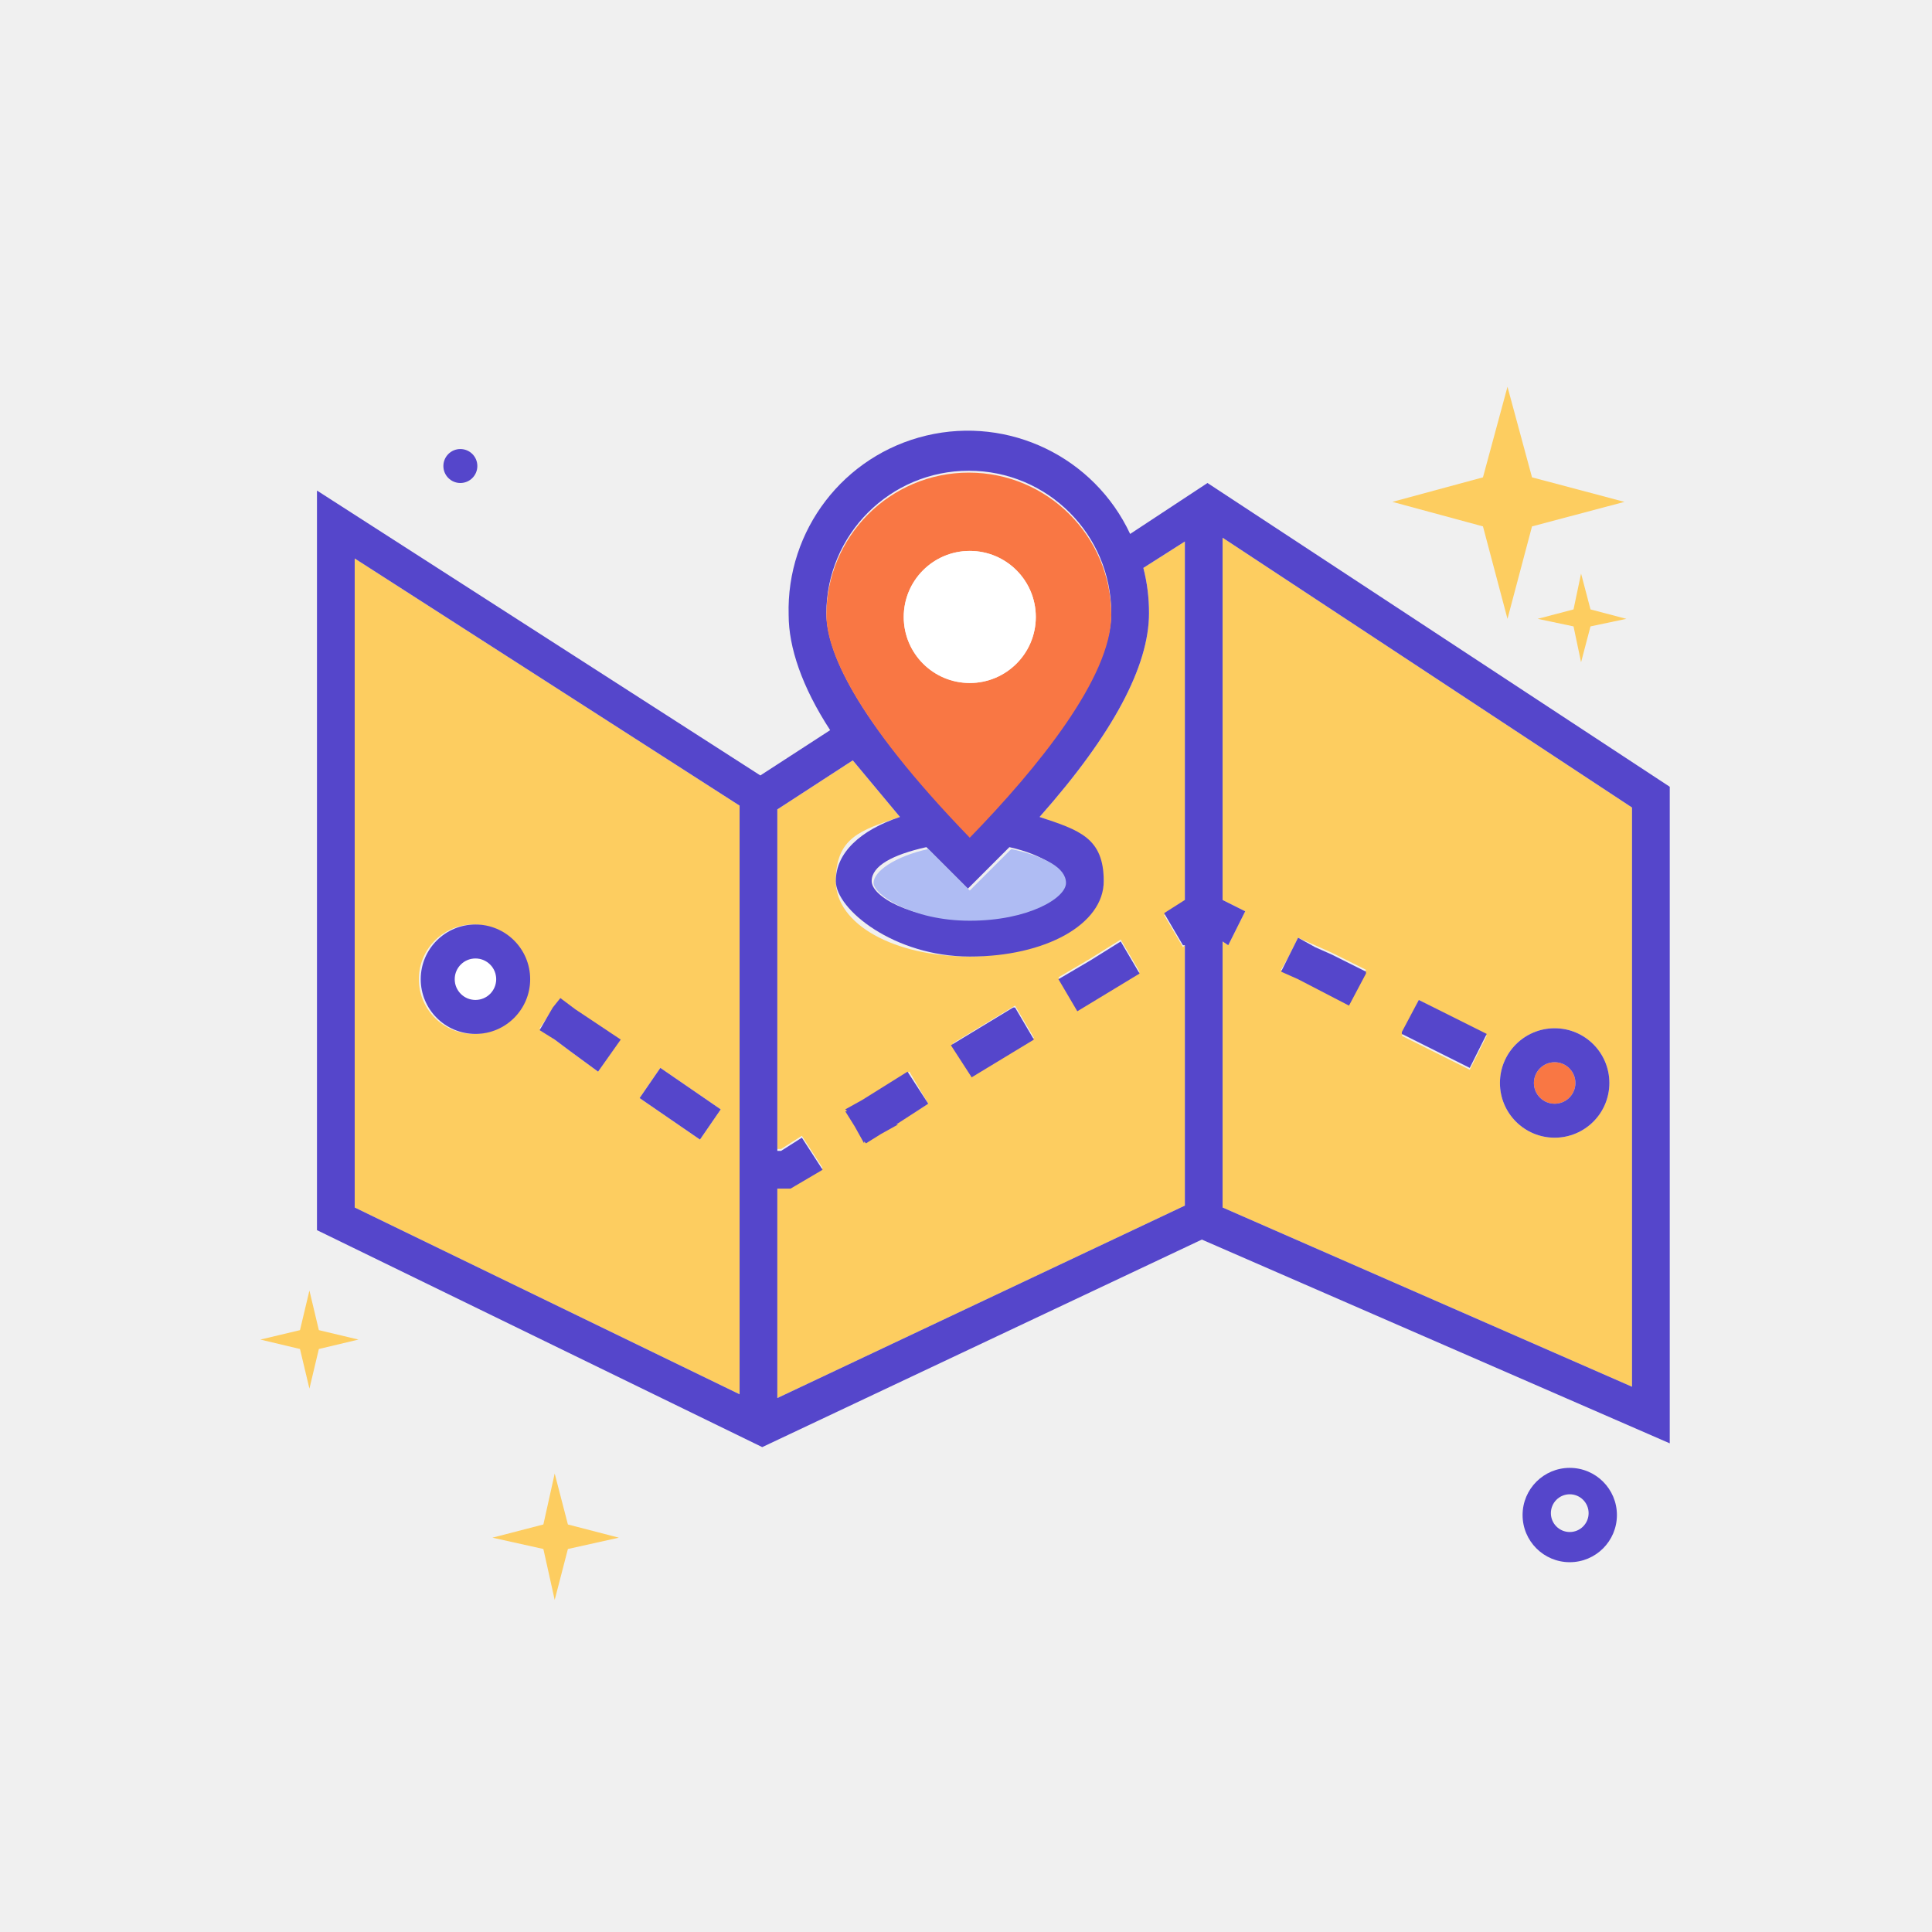
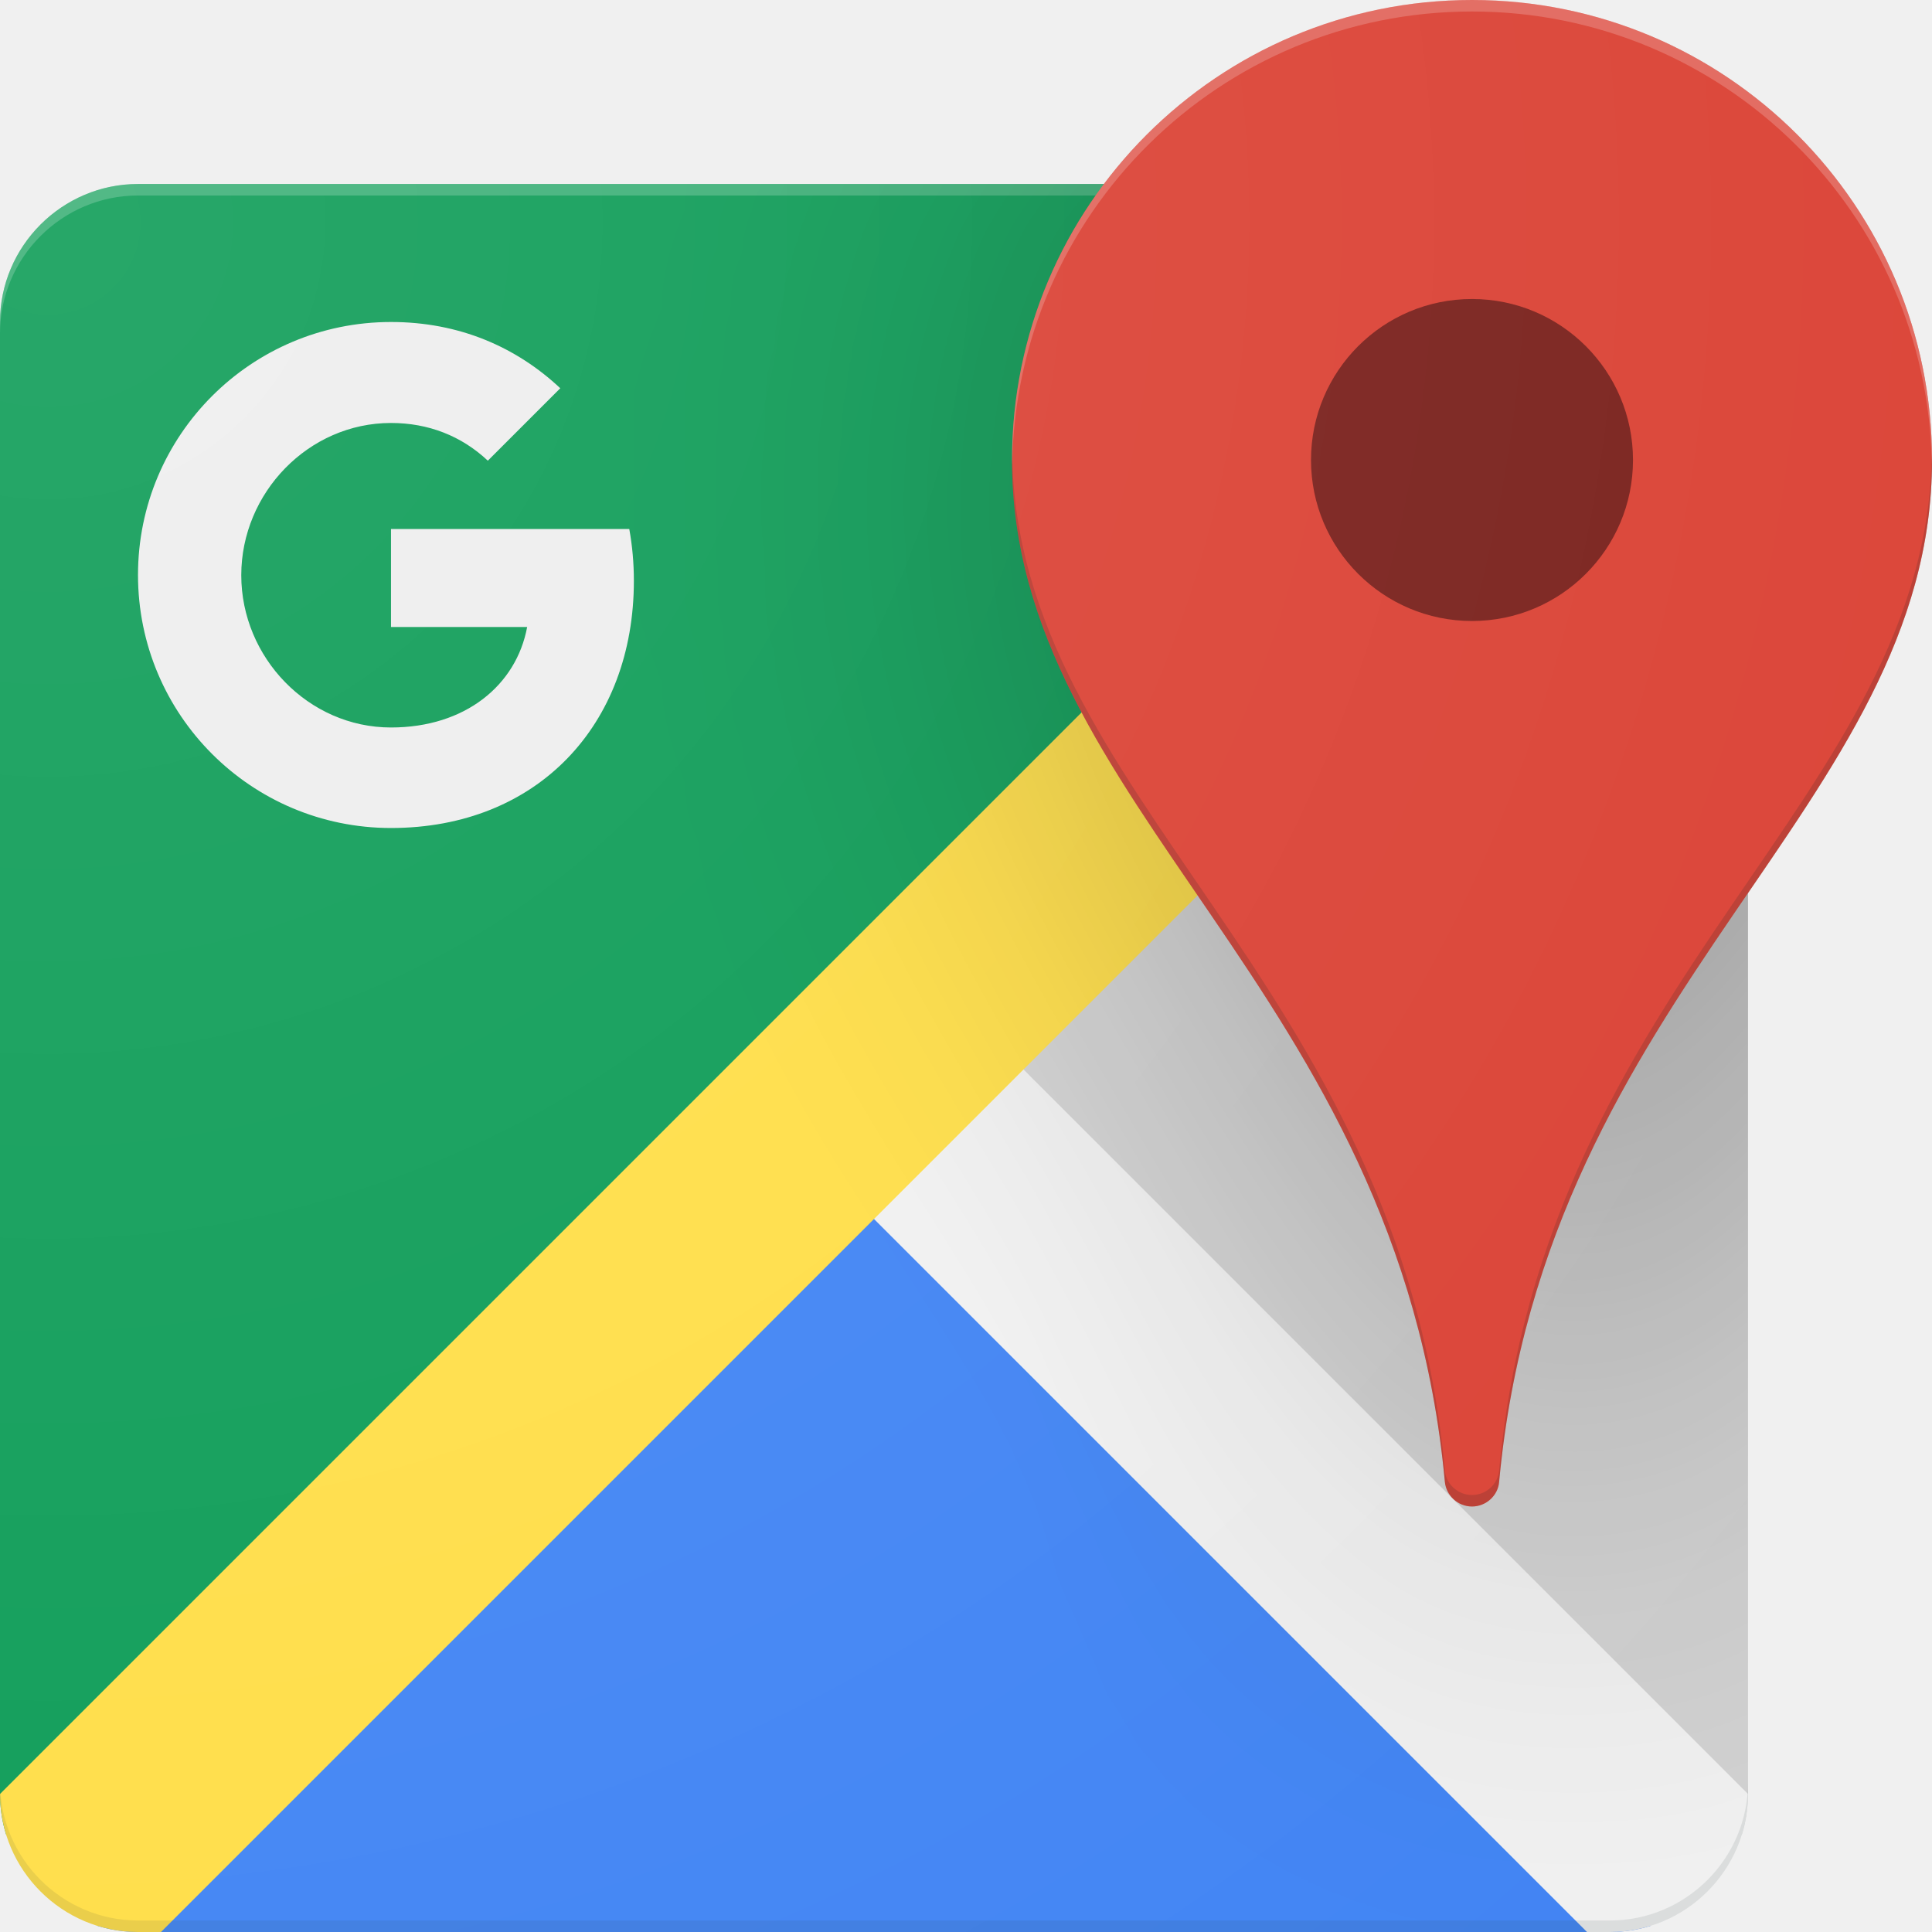
- <svg xmlns="http://www.w3.org/2000/svg" width="800px" height="800px" viewBox="0 0 1024 1024" class="icon" version="1.1">
-   <path d="M786 279l-48-13 48-13 13-48 13 48 49 13-49 13-13 49-13-49zM834 332l-19-4 19-5 4-19 5 19 19 5-19 4-5 19-4-19z" fill="#FDCD60" />
-   <path d="M159 715l-21-5 21-5 5-21 5 21 21 5-21 5-5 21-5-21z" fill="#FDCD60" />
-   <path d="M244 247m-9 0a9 9 0 1 0 18 0 9 9 0 1 0-18 0Z" fill="#5546CB" />
-   <path d="M288 821l-27-6 27-7 6-27 7 27 27 7-27 6-7 27-6-27z" fill="#FDCD60" />
-   <path d="M832 828a25 25 0 1 1 25-25 25 25 0 0 1-25 25z m0-36a10 10 0 1 0 10 10 10 10 0 0 0-10-10z" fill="#5546CB" />
-   <path d="M627 502l-10-17 11-7V287l-22 14a95 95 0 0 1 3 24c0 28-19 64-58 108 21 7 34 19 34 34s-31 40-71 40-71-17-71-40 13-27 34-34l-25-30-40 26v180h2l11-7 11 17-17 10h-7v112l216-102V501z m-135 83l-16 10-8 5-8 5h-1l-5-9-5-8 9-5 24-15 10 17z m56-35l-33 20-10-17 33-20 10 17z m56-35l-33 20-10-17 17-10 16-10 10 17zM188 640l204 99V427L188 296z m162-74l32 22-11 16-32-22z m-57-31l4-5 8 6 23 16-11 16-15-11-8-6-8-6z m-42-45a29 29 0 1 1-29 29 29 29 0 0 1 30-29zM648 477l12 6-9 18-3-2v141l217 95V428L648 285z m176 68a29 29 0 1 1-29 29 29 29 0 0 1 29-29z m-72-15l36 19-9 18-36-18z m-69-23l5-10 9 4 9 4 18 9-9 18-27-14-9-4z" fill="#FDCD60" />
-   <path d="M640 256l-41 27a95 95 0 0 0-181 43c0 17 7 38 22 61l-37 24-235-151v392l236 115 233-110 248 108V417z m-202 69a75 75 0 0 1 151 0c0 33-40 81-75 118-62-63-76-99-76-118z m97 124c18 4 29 12 29 18s-20 20-51 20-51-12-51-20 11-14 29-18l15 15 7 7 7-7zM392 739l-204-99V296l204 131z m20 2V630h7l17-10-11-17-11 7h-2V429l40-26 25 30c-21 7-34 19-34 34s31 40 71 40 71-17 71-40-13-27-34-34c39-44 58-80 58-108a95 95 0 0 0-3-24l22-14v190l-11 7 10 17h1v138z m453-6l-217-95V499l3 2 9-18-12-6V285l217 143z" fill="#5546CB" />
-   <path d="M286 546l8 5 8 6 15 11 12-17-24-16-8-6-4 5-7 12zM371 604l11-16-32-22-11 16 32 22zM481 568l-24 15-9 5 1 1h-1l5 8 5 9v-1l1 1 8-5 9-5h-1l17-11-11-17zM537 534l-33 20 11 17 33-20-10-17h-1zM594 499l-16 10-17 10 10 17 33-20-10-17zM679 515l9 4 27 14 9-17v-1l-18-9-9-4-9-5-5 10-4 8zM779 566l9-18-36-18-9 17v1l36 18z" fill="#5546CB" />
-   <path d="M824 585a11 11 0 1 0-11-11 11 11 0 0 0 11 11z" fill="#F97744" />
-   <path d="M824 603a29 29 0 1 0-29-29 29 29 0 0 0 29 29z m0-40a11 11 0 1 1-11 11 11 11 0 0 1 11-11z" fill="#5546CB" />
-   <path d="M252 530a11 11 0 1 0-11-11 11 11 0 0 0 11 11z" fill="#FFFFFF" />
-   <path d="M252 548a29 29 0 1 0-29-29 29 29 0 0 0 29 29z m0-40a11 11 0 1 1-11 11 11 11 0 0 1 11-11z" fill="#5546CB" />
-   <path d="M507 465l-15-15c-18 4-29 12-29 18s20 20 51 20 51-12 51-20-11-14-29-18l-15 15-7 7z" fill="#AFBCF3" />
-   <path d="M514 444c36-37 75-85 75-118a75 75 0 0 0-151 0c0 18 14 54 76 118z m-35-117a35 35 0 1 1 35 35 35 35 0 0 1-35-35z" fill="#F97744" />
-   <path d="M514 327m-35 0a35 35 0 1 0 70 0 35 35 0 1 0-70 0Z" fill="#FFFFFF" />
+ <svg xmlns="http://www.w3.org/2000/svg" xmlns:xlink="http://www.w3.org/1999/xlink" viewBox="0 0 5644.173 5644.173">
+   <defs>
+     <path id="a" d="M4300.322 0c-439.439 0-829.828 210.985-1075.081 537.54H403.155C181.42 537.54 0 718.96 0 940.695v4300.322c0 221.736 181.42 403.155 403.155 403.155h4300.322c221.735 0 403.155-181.419 403.155-403.155V2609.086c282.208-412.562 537.54-784.137 537.54-1265.235C5644.173 601.373 5042.8 0 4300.322 0z" />
+     <path id="m" fill="#DB4437" d="M4300.322 0c-742.478 0-1343.851 601.373-1343.851 1343.851 0 1012.591 1130.85 1540.053 1264.563 2985.364 4.031 40.315 38.3 71.896 79.287 71.896s75.927-31.581 79.287-71.896c133.713-1445.312 1264.563-1972.773 1264.563-2985.364C5644.173 601.373 5042.8 0 4300.322 0z" />
+     <clipPath id="c">
+       <use overflow="visible" style="transform:scaleX(1.6) translateX(-31.5%)" xlink:href="#a" />
+     </clipPath>
+     <filter id="b" width="280%" height="280%" x="-70%" y="-70%">
+       <feGaussianBlur in="SourceAlpha" stdDeviation="600" />
+       <feComponentTransfer>
+         <feFuncA exponent=".7" type="gamma" />
+       </feComponentTransfer>
+       <feOffset dx="300" dy="100" />
+     </filter>
+   </defs>
+   <path fill="#0F9D58" d="M2553.316 3090.856l2268.569-2535.46c-37.479-11.6-77.248-17.856-118.408-17.856H403.155C181.42 537.54 0 718.96 0 940.695v4300.322c0 41.16 6.257 80.929 17.856 118.408l2535.46-2268.569z" />
+   <path fill="#4285F4" d="M2553.316 3090.856L284.747 5626.316c37.479 11.6 77.248 17.856 118.408 17.856h4300.322c41.16 0 80.929-6.256 118.408-17.856l-2268.569-2535.46z" />
+   <path fill="#D2D2D2" d="M2553.316 3090.856l2535.46 2268.569c11.6-37.479 17.856-77.248 17.856-118.408V940.695c0-41.16-6.257-80.929-17.856-118.408l-2535.46 2268.569z" />
+   <path fill="#F1F1F1" d="M5106.633 5241.018L2687.701 2822.086l-470.348 403.155 2418.931 2418.931h67.192c221.737.001 403.157-181.419 403.157-403.154z" />
+   <path fill="#FFDE48" d="M4703.478 537.54L0 5241.018c0 221.736 181.42 403.155 403.155 403.155h67.193l4636.285-4636.285v-67.193c0-221.735-181.42-403.155-403.155-403.155z" />
+   <path fill="#FFF" fill-opacity=".2" d="M4703.478 537.54H403.155C181.42 537.54 0 718.96 0 940.695v33.596c0-221.735 181.42-403.155 403.155-403.155h4300.322c221.735 0 403.155 181.42 403.155 403.155v-33.596c.001-221.735-181.419-403.155-403.154-403.155z" />
+   <path fill="#263238" fill-opacity=".1" d="M4703.478 5610.577H403.155C181.42 5610.577 0 5429.157 0 5207.421v33.596c0 221.736 181.42 403.155 403.155 403.155h4300.322c221.735 0 403.155-181.419 403.155-403.155v-33.596c.001 221.736-181.419 403.156-403.154 403.156z" />
+   <path fill="#EEE" d="M1142.273 1545.428v286.24h397.78c-31.581 169.997-180.748 293.631-397.78 293.631-241.221 0-437.423-204.265-437.423-444.814s196.202-444.814 437.423-444.814c108.852 0 205.609 37.628 282.881 110.196l211.657-211.656c-128.338-120.275-294.975-193.515-494.537-193.515-408.531 0-739.118 330.587-739.118 739.118s330.587 739.118 739.118 739.118c426.672 0 709.553-300.351 709.553-722.32 0-52.41-4.703-102.805-13.438-151.183h-696.116z" />
+   <use clip-path="url(#c)" filter="url(#b)" opacity=".25" style="transform:scaleX(.625) translateX(50.4%)" xlink:href="#m" />
+   <use xlink:href="#m" />
+   <circle cx="4300.322" cy="1343.851" r="470.348" fill="#7B231E" />
+   <path fill="#FFF" fill-opacity=".2" d="M4300.322 33.596c735.758 0 1333.1 591.294 1343.179 1324.365 0-4.703.672-9.407.672-14.11C5644.173 601.373 5042.8 0 4300.322 0s-1343.85 601.373-1343.85 1343.851c0 4.703.672 9.407.672 14.11 10.078-733.07 607.42-1324.365 1343.178-1324.365z" />
+   <path fill="#3E2723" fill-opacity=".2" d="M4379.609 4295.619c-3.36 40.315-38.3 71.896-79.287 71.896s-75.927-31.581-79.287-71.896C4088.666 2857.027 2967.894 2327.55 2957.144 1324.365c0 6.719-.672 12.767-.672 19.486 0 1012.591 1130.85 1540.053 1264.564 2985.364 4.031 40.315 38.3 71.896 79.287 71.896s75.927-31.581 79.287-71.896c133.712-1445.312 1264.563-1972.773 1264.563-2985.364 0-6.719-.672-12.767-.672-19.486-10.751 1003.184-1130.851 1533.333-1263.892 2971.254z" />
+   <radialGradient id="r" cx="140.097" cy="5533.941" r="6883.606" gradientTransform="matrix(1 0 0 -1 0 6182.752)" gradientUnits="userSpaceOnUse">
+     <stop offset="0" stop-color="#fff" stop-opacity=".1" />
+     <stop offset="1" stop-color="#fff" stop-opacity="0" />
+   </radialGradient>
+   <path fill="url(#r)" d="M4300.322 0c-439.439 0-829.828 210.985-1075.081 537.54H403.155C181.42 537.54 0 718.96 0 940.695v4300.322c0 221.736 181.42 403.155 403.155 403.155h4300.322c221.735 0 403.155-181.419 403.155-403.155V2609.086c282.208-412.562 537.54-784.137 537.54-1265.235C5644.173 601.373 5042.8 0 4300.322 0z" />
</svg>
